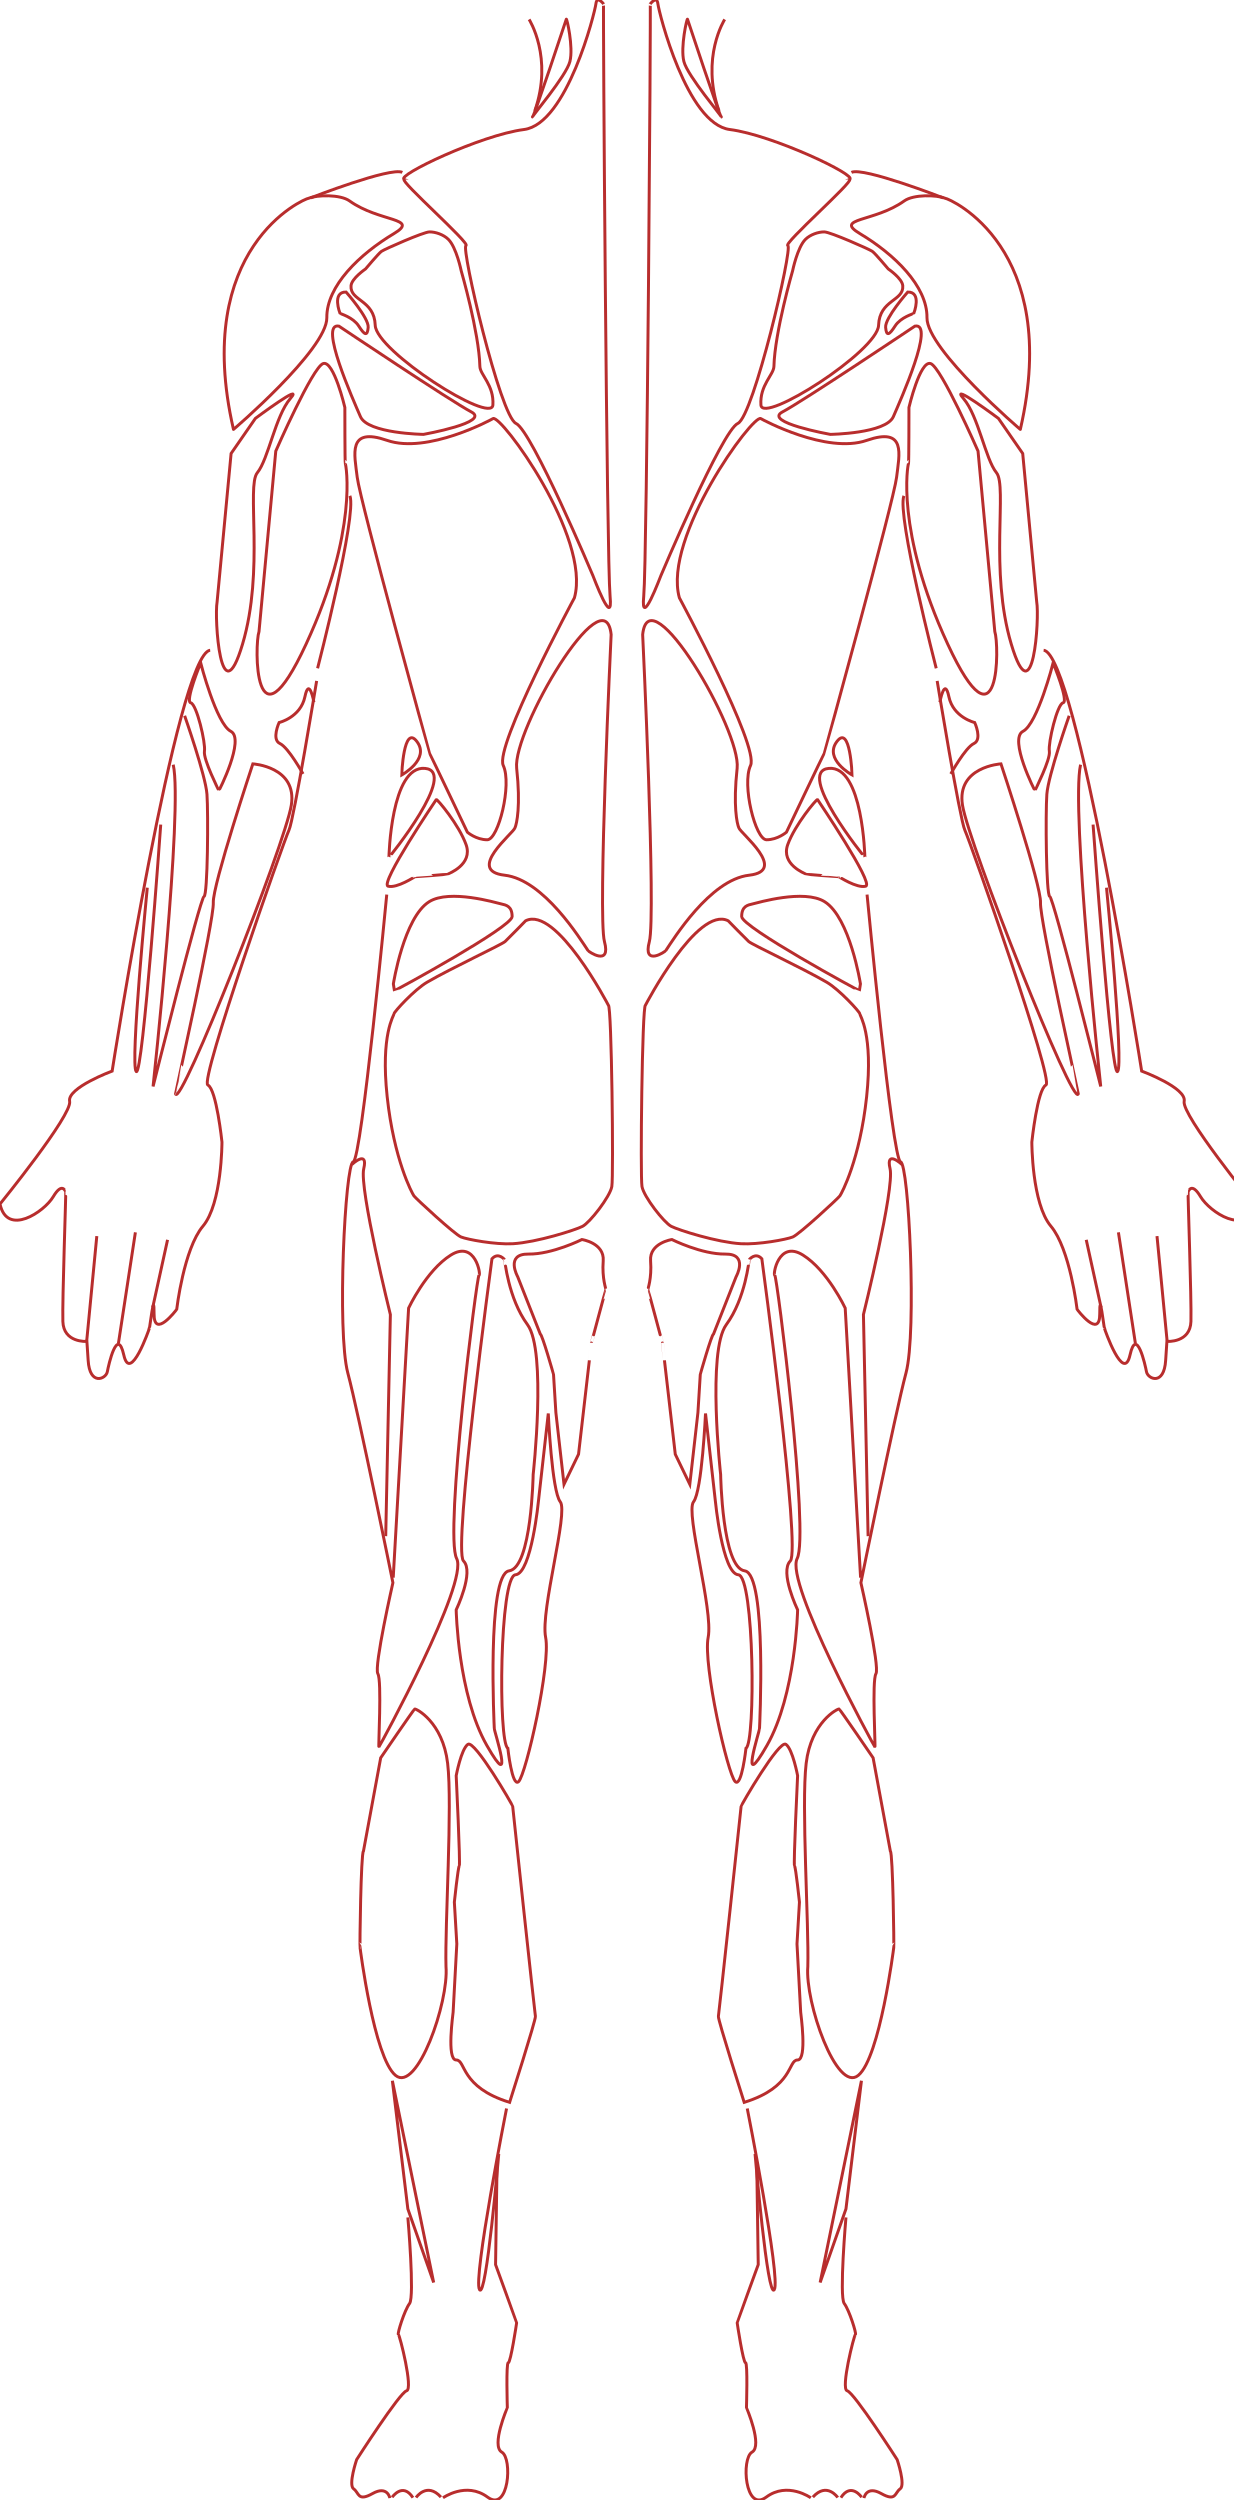
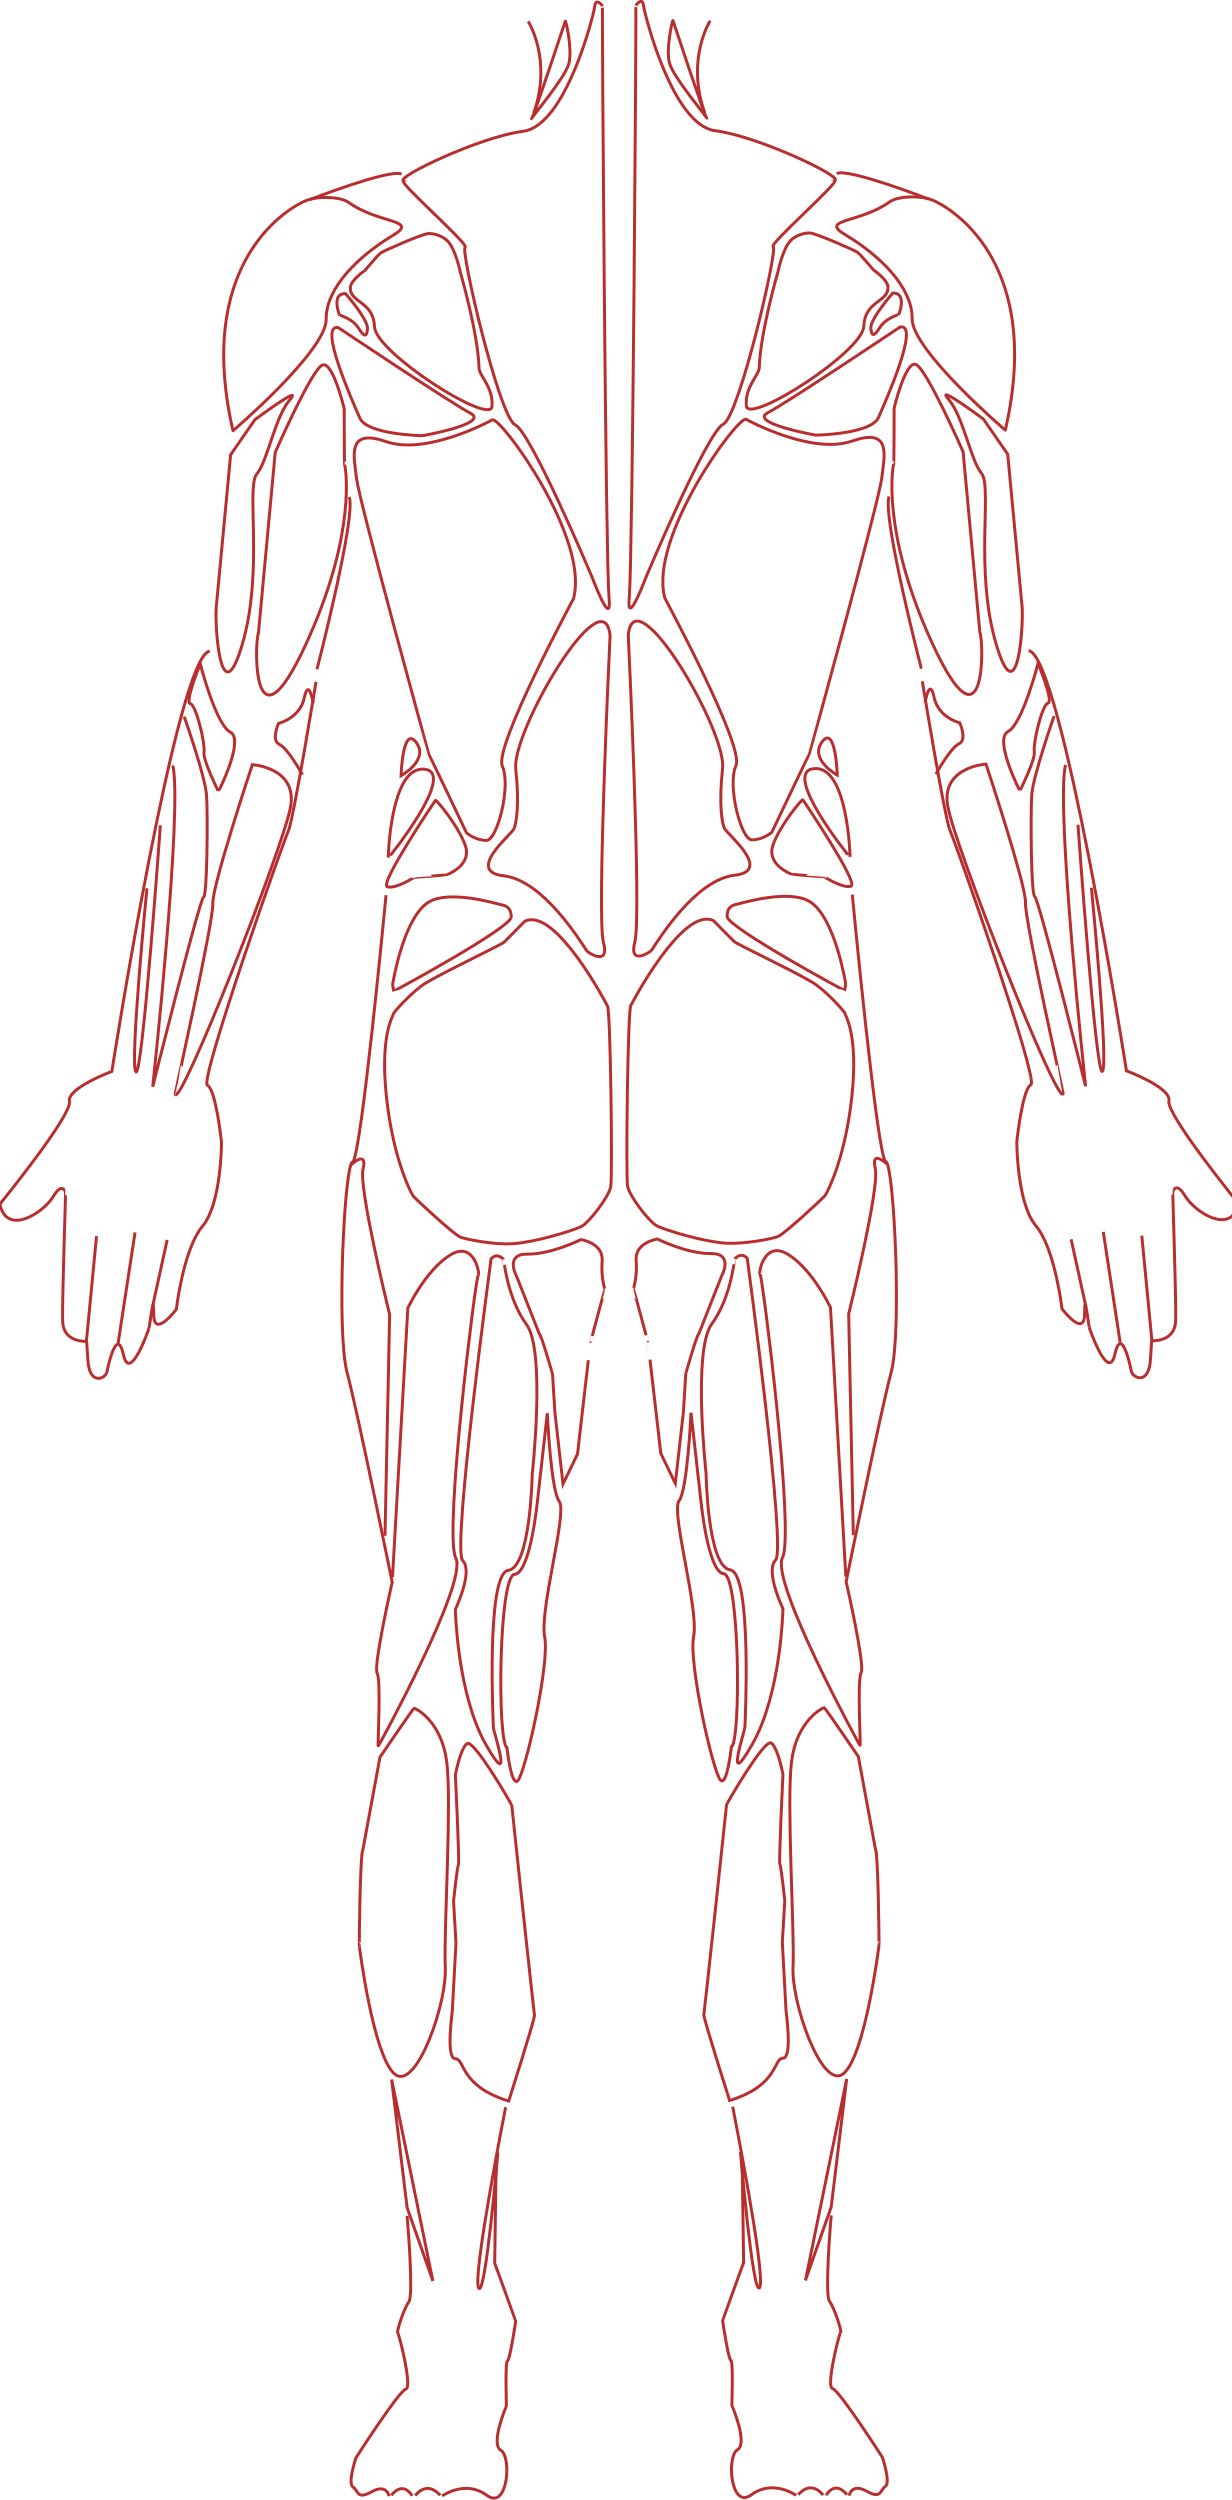
- <svg xmlns="http://www.w3.org/2000/svg" viewBox="-1250.353 -150.496 414.973 840.937">
-   <g transform="matrix(1, 0, 0, 1, 1030.671, -462.7003)">
+ <svg xmlns="http://www.w3.org/2000/svg" viewBox="-1189.572 -411.476 414.973 842.237">
+   <g transform="matrix(1, 0, 0, 1, 1091.412, -723.015)">
    <g>
      <path style="fill: rgb(216, 216, 216); fill-opacity: 0; stroke: rgb(184, 45, 45);" d="M -2193.897 524.614 C -2195.43 529.075 -2195.722 567.001 -2178.043 528.82 C -2160.364 490.639 -2164.701 468.19 -2164.863 468.19 C -2165.025 468.19 -2165.024 449.262 -2165.024 449.262 C -2165.024 449.262 -2168.745 433.363 -2172.304 434.495 C -2175.863 435.627 -2188.26 463.939 -2188.26 463.939 L -2193.897 524.614 Z" />
+       <path style="fill: rgb(216, 216, 216); stroke: rgb(0, 0, 0); fill-opacity: 0; stroke-opacity: 0;" d="M -2170.604 424.391 L -2202.944 457.722 L -2211.229 529.24 L -2196.119 552.87 L -2172.379 536.368 L -2161.003 476.44 L -2170.604 424.391 Z" />
      <path style="fill: rgb(216, 216, 216); fill-opacity: 0; stroke: rgb(184, 45, 45);" d="M -2208 514.688 C -2208.953 519.97 -2206.867 553.757 -2199.445 528.886 C -2192.023 504.015 -2198.188 475.748 -2194.468 471.219 C -2190.748 466.69 -2188.385 452.098 -2183.37 446.274 C -2178.355 440.45 -2195.115 452.938 -2195.115 452.938 L -2203.288 464.748 L -2208 514.688 Z" />
      <path style="fill: rgb(216, 216, 216); fill-opacity: 0; stroke: rgb(184, 45, 45);" d="M -2174.196 537.006 C -2174.196 537.006 -2160.894 485.462 -2163.322 478.988" />
    </g>
    <g transform="matrix(1, 0, 0, 1, -0.229836, 1.784267)">
      <path style="fill: rgb(216, 216, 216); fill-opacity: 0; stroke: rgb(184, 45, 45);" d="M -2175.207 546.622 C -2175.207 546.622 -2176.782 537.819 -2178.229 544.784 C -2179.676 551.749 -2186.913 553.468 -2186.913 553.468 C -2186.913 553.468 -2189.536 559.167 -2186.641 560.524 C -2183.746 561.881 -2178.862 570.746 -2178.862 570.746" />
      <path style="fill: rgb(216, 216, 216); fill-opacity: 0; stroke: rgb(184, 45, 45);" d="M -2213.291 533.438 C -2213.291 533.438 -2208.045 553.881 -2203.16 556.414 C -2198.275 558.947 -2207.21 576.677 -2207.21 576.405 C -2207.21 576.133 -2212.477 565.912 -2212.025 563.108 C -2211.573 560.304 -2214.648 547.278 -2216.638 546.825 C -2218.628 546.372 -2213.291 533.438 -2213.291 533.438 Z" />
      <path style="fill: rgb(216, 216, 216); fill-opacity: 0; stroke: rgb(184, 45, 45);" d="M -2218.685 551.185 C -2218.685 551.185 -2211.629 571.267 -2211.177 577.599 C -2210.725 583.931 -2210.911 611.644 -2212.178 612.006 C -2213.445 612.368 -2229.306 675.883 -2229.306 675.883 C -2229.306 675.883 -2219.175 582.473 -2222.522 567.638" />
      <path style="fill: rgb(216, 216, 216); fill-opacity: 0; stroke: rgb(184, 45, 45);" d="M -2174.286 539.463 C -2174.286 539.463 -2181.942 586.197 -2183.603 589.673 C -2185.264 593.149 -2213.752 674.049 -2210.875 675.402 C -2207.998 676.755 -2206.132 694.575 -2206.132 694.575 C -2206.132 694.575 -2206.105 715.258 -2212.542 722.881 C -2218.979 730.504 -2221.351 750.83 -2221.351 750.83 C -2221.513 751.122 -2229.039 760.987 -2228.973 752.355 C -2228.907 743.723 -2230.416 757.29 -2230.563 757.263 C -2230.583 757.392 -2236.974 775.992 -2239.153 766.209 C -2241.332 756.426 -2244.27 769.539 -2244.693 771.839 C -2245.145 774.298 -2250.625 776.68 -2251.143 768.009 C -2251.661 759.338 -2251.611 761.636 -2251.611 761.636 C -2251.611 761.636 -2259.433 762.192 -2259.649 754.902 C -2259.865 747.612 -2258.547 711.252 -2258.69 711.252 C -2258.833 711.252 -2259.828 707.838 -2262.886 712.959 C -2265.944 718.08 -2278.393 726.474 -2280.795 715.425 C -2280.795 715.425 -2256.457 685.459 -2257.37 680.895 C -2258.283 676.331 -2243.071 670.704 -2243.071 670.704 C -2243.071 670.704 -2221.087 530.243 -2210.1 529.144" />
      <path style="fill: rgb(216, 216, 216); fill-opacity: 0; stroke: rgb(184, 45, 45);" d="M -2226.728 587.786 C -2226.728 587.786 -2232.789 672.868 -2234.96 670.878 C -2237.131 668.888 -2231.251 609.015 -2231.251 609.015" />
      <path style="fill: rgb(216, 216, 216); fill-opacity: 0; stroke: rgb(184, 45, 45);" d="M -2221.755 678.359 C -2221.847 678.369 -2208.748 619.84 -2209.047 614.078 C -2209.346 608.316 -2195.742 567.364 -2195.742 567.364 C -2195.742 567.364 -2180.751 568.274 -2182.804 581.256 C -2184.857 594.238 -2220.198 683.672 -2221.755 678.359 Z" />
      <path style="fill: rgb(216, 216, 216); fill-opacity: 0; stroke: rgb(184, 45, 45);" d="M -2251.611 761.284 L -2248.232 726.212" />
+       <polygon style="fill: rgb(216, 216, 216); stroke: rgb(0, 0, 0); fill-opacity: 0; stroke-opacity: 0;" points="-2210.57 526.65 -2195.576 549.612 -2172.368 537.956 -2180.323 584.405 -2209.235 673.296 -2204.566 695.115 -2207.237 716.529 -2218.55 743.444 -2220.885 755.116 -2246.564 775.049 -2260.033 756.912 -2218.67 539.903" />
      <path style="fill: rgb(216, 216, 216); fill-opacity: 0; stroke: rgb(184, 45, 45);" d="M -2235.253 724.948 L -2240.962 762.292" />
      <path style="fill: rgb(216, 216, 216); fill-opacity: 0; stroke: rgb(184, 45, 45);" d="M -2229.43 750.239 L -2224.432 727.462" />
    </g>
    <g>
      <path style="fill: rgb(216, 216, 216); stroke: rgb(184, 45, 45); fill-opacity: 0;" d="M -2176.555 378.767 C -2176.555 378.767 -2149.668 368.302 -2145.687 370.188" />
+       <polygon style="fill: rgb(216, 216, 216); stroke: rgb(0, 0, 0); fill-opacity: 0; stroke-opacity: 0;" points="-2202.87 459.962 -2170.519 425.016 -2164.637 403.045 -2135.227 384.188 -2146.645 369.483 -2184.186 379.69 -2196.469 394.914 -2206.33 413.944" />
      <path style="fill: rgb(216, 216, 216); fill-opacity: 0; stroke: rgb(184, 45, 45);" d="M -2202.49 456.648 C -2203.297 457.38 -2170.954 429.806 -2171.09 419.09 C -2171.226 408.374 -2159.966 397.633 -2148.55 390.804 C -2139.641 385.474 -2153.472 386.961 -2163.451 379.784 C -2166.564 377.545 -2174.374 377.758 -2177.15 378.879 C -2178.828 379.043 -2216.531 395.521 -2202.49 456.648 Z" />
    </g>
    <g>
      <path style="fill: rgb(216, 216, 216); fill-opacity: 0; stroke: rgb(184, 45, 45);" d="M -2145.889 572.88 C -2145.889 572.88 -2136.28 567.607 -2140.791 561.63 C -2145.302 555.653 -2145.889 572.821 -2145.889 572.88 Z" />
      <path style="fill: rgb(216, 216, 216); fill-opacity: 0; stroke: rgb(184, 45, 45);" d="M -2150.198 600.598 C -2150.198 600.598 -2149.547 569.693 -2138.095 570.669 C -2126.643 571.645 -2150.198 600.729 -2150.198 600.598 Z" />
      <path style="fill: rgb(216, 216, 216); fill-opacity: 0; stroke: rgb(184, 45, 45);" d="M -2134.27 581.153 C -2134.27 581.153 -2153.464 609.521 -2150.471 610.302 C -2147.478 611.083 -2141.427 607.048 -2141.427 607.113 C -2141.427 607.178 -2130.431 606.333 -2130.301 606.202 C -2130.171 606.071 -2121.843 603.014 -2124.25 596.313 C -2126.657 589.612 -2133.945 580.957 -2134.27 581.153 Z" />
    </g>
    <g>
      <path style="fill: rgb(216, 216, 216); fill-opacity: 0; stroke: rgb(184, 45, 45);" d="M -2145.054 372.539 C -2147.985 371.318 -2119.236 357.618 -2104.761 355.772 C -2090.286 353.926 -2080.909 316.35 -2080.572 313.467 C -2080.235 310.584 -2077.998 313.538 -2077.998 313.538 C -2078.234 312.988 -2076.919 501.201 -2075.81 512.757 C -2074.701 524.313 -2081.483 506.013 -2081.544 505.921 C -2081.544 505.921 -2102.127 457.076 -2107.454 454.637 C -2112.781 452.198 -2126.003 395.404 -2124.283 394.831 C -2122.563 394.258 -2146.706 372.999 -2145.054 372.539 Z" />
      <path style="fill: rgb(216, 216, 216); fill-opacity: 0; stroke: rgb(184, 45, 45);" d="M -2164.614 410.437 C -2164.614 410.437 -2156.924 419.143 -2157.179 422.321 C -2157.434 425.499 -2158.45 424.863 -2160.356 421.876 C -2162.262 418.889 -2166.585 417.745 -2166.648 417.618 C -2166.711 417.491 -2169.445 410.373 -2164.614 410.437 Z" />
      <path style="fill: rgb(216, 216, 216); fill-opacity: 0; stroke: rgb(184, 45, 45);" d="M -2167.029 421.903 C -2167.029 421.903 -2129.172 447.259 -2122.499 450.756 C -2115.826 454.253 -2138.557 458.319 -2138.557 458.319 C -2138.557 458.319 -2157.306 458.065 -2159.784 452.345 C -2162.262 446.625 -2173.893 420.568 -2167.029 421.903 Z" />
      <path style="fill: rgb(216, 216, 216); fill-opacity: 0; stroke: rgb(184, 45, 45);" d="M -2158.152 402.734 C -2158.152 402.734 -2162.746 405.871 -2162.943 408.315 C -2163.361 413.498 -2155.098 412.98 -2154.809 421.626 C -2154.52 430.272 -2115.663 455.106 -2115.23 448.428 C -2114.797 441.75 -2119.534 438.293 -2119.606 435.445 C -2119.898 423.925 -2125.894 403.278 -2125.894 403.278 C -2125.894 403.278 -2127.509 395.384 -2130.217 392.711 C -2131.834 391.115 -2134.54 390.188 -2136.557 390.213 C -2138.574 390.238 -2151.674 396.024 -2152.696 396.745 C -2153.718 397.466 -2157.98 402.605 -2158.172 402.797" />
      <path style="fill: rgb(216, 216, 216); fill-opacity: 0; stroke: rgb(184, 45, 45);" d="M -2075.452 525.654 C -2075.452 525.654 -2079.994 620.343 -2077.701 628.936 C -2075.408 637.529 -2083.18 632.24 -2083.248 631.934 C -2085.679 628.342 -2098.065 608.099 -2111.279 606.6 C -2124.493 605.101 -2108.218 592.392 -2107.792 590.644 C -2107.207 589.306 -2105.842 583.354 -2107.231 570.624 C -2108.62 557.894 -2077.636 505.118 -2075.452 525.654 Z" />
      <path style="fill: rgb(216, 216, 216); fill-opacity: 0; stroke: rgb(184, 45, 45);" d="M -2087.803 513.293 C -2087.803 513.293 -2114.732 563.262 -2111.74 569.695 C -2108.748 576.128 -2113.386 594.68 -2117.126 594.68 C -2120.866 594.68 -2123.813 592.137 -2123.813 592.137 C -2123.813 592.137 -2136.276 565.955 -2136.426 565.806 C -2136.576 565.657 -2159.955 480.483 -2160.864 472.76 C -2161.773 465.037 -2164.265 455.671 -2150.788 460.344 C -2137.311 465.017 -2115.704 453.35 -2115.202 453.013 C -2112.663 451.307 -2082.118 492.959 -2087.803 513.293 Z" />
+       <path style="fill: rgb(216, 216, 216); stroke: rgb(0, 0, 0); fill-opacity: 0; stroke-opacity: 0;" d="M -2075.348 641.519 L -2110.507 610.99 L -2153.586 611.435 L -2146.433 526.119 C -2146.38 527.239 -2168.508 431.744 -2169.637 425.811 L -2167.287 410.38 L -2150.574 394.21 L -2134.812 385.65 L -2147.685 369.897 L -2101.35 351.528 L -2087.998 337.268 L -2078.18 338.758 L -2075.348 641.519 Z" />
    </g>
    <g>
      <path style="fill: rgb(216, 216, 216); fill-opacity: 0; stroke: rgb(184, 45, 45);" d="M -2090.533 318.672 C -2090.533 318.672 -2101.362 351.428 -2101.903 351.563 C -2102.444 351.698 -2090.533 337.757 -2089.315 332.884 C -2088.097 328.011 -2090.398 318.131 -2090.533 318.672 Z" />
+       <polygon style="fill: rgb(216, 216, 216); stroke: rgb(0, 0, 0); fill-opacity: 0; stroke-opacity: 0;" points="-2102.669 350.897 -2076.778 338.189 -2077.062 310.329 -2104.85 318.011" />
      <path style="fill: rgb(216, 216, 216); fill-opacity: 0; stroke: rgb(184, 45, 45);" d="M -2103.047 318.736 C -2103.047 318.736 -2094.855 331.541 -2101.138 349.516" />
    </g>
    <g>
      <path style="fill: rgb(216, 216, 216); fill-opacity: 0; stroke: rgb(184, 45, 45);" d="M -2150.931 613.118 C -2150.931 613.118 -2159.437 702.55 -2162.196 703.01 C -2164.955 703.47 -2167.714 760.228 -2164.035 774.022 C -2160.356 787.816 -2148.862 844.602 -2148.862 844.602 C -2148.862 844.602 -2155.299 872.909 -2153.92 875.208 C -2152.541 877.507 -2153.823 900.105 -2153.565 899.847 C -2153.307 899.589 -2123.238 844.547 -2127.421 836.459 C -2131.604 828.371 -2120.597 741.025 -2119.891 741.142 C -2119.185 741.259 -2121.058 729.174 -2129.374 734.379 C -2137.69 739.584 -2143.58 752.211 -2143.58 752.211 L -2148.757 842.883" />
      <path style="fill: rgb(216, 216, 216); fill-opacity: 0; stroke: rgb(184, 45, 45);" d="M -2151.279 828.932 L -2149.714 754.404 C -2149.714 754.404 -2160.234 711.915 -2158.672 705.326 C -2157.11 698.737 -2162.683 703.922 -2162.683 703.922" />
      <path style="fill: rgb(216, 216, 216); fill-opacity: 0; stroke: rgb(184, 45, 45);" d="M -2148.708 643.166 C -2148.708 643.166 -2145.182 620.8 -2136.63 615.496 C -2129.742 611.224 -2114.161 615.867 -2112.491 616.248 C -2110.821 616.629 -2108.763 616.976 -2108.759 620.509 C -2108.755 624.042 -2148.205 645.533 -2148.35 645.432 L -2148.708 643.166 Z" />
      <path style="fill: rgb(216, 216, 216); fill-opacity: 0; stroke: rgb(184, 45, 45);" d="M -2104.228 621.94 C -2104.228 621.94 -2109.976 627.847 -2111.114 628.902 C -2112.252 629.957 -2129.243 637.861 -2137.338 642.584 C -2141.671 645.112 -2148.47 652.587 -2148.47 653.183 C -2148.47 653.779 -2153.054 660.011 -2150.788 681.118 C -2148.522 702.225 -2142.429 713.569 -2141.791 714.464 C -2141.153 715.359 -2128.074 727.438 -2125.931 728.297 C -2123.788 729.156 -2114.364 730.901 -2108.521 730.563 C -2100.503 730.099 -2087.544 725.979 -2085.08 724.72 C -2082.616 723.461 -2075.841 714.759 -2075.225 711.335 C -2074.609 707.911 -2075.281 650.337 -2076.385 650.337 C -2076.385 650.337 -2093.869 616.709 -2104.228 621.94 Z" />
      <path style="fill: rgb(216, 216, 216); fill-opacity: 0; stroke: rgb(184, 45, 45);" d="M -2115.541 735.629 C -2115.541 735.629 -2128.781 833.609 -2125.114 837.276 C -2121.447 840.943 -2127.576 853.729 -2127.576 853.729 C -2127.576 853.729 -2127.017 882.2 -2117.266 899.32 C -2107.515 916.44 -2114.934 894.105 -2114.757 893.629 C -2114.757 893.629 -2117.363 841.669 -2109.777 840.599 C -2102.191 839.529 -2101.682 808.213 -2101.682 808.213 C -2101.682 808.213 -2097.07 766.651 -2103.582 757.792 C -2110.094 748.933 -2111.254 735.875 -2111.281 735.932 C -2111.281 735.932 -2113.381 733.232 -2115.541 735.629 Z" />
+       <polygon style="fill: rgb(216, 216, 216); stroke: rgb(0, 0, 0); fill-opacity: 0; stroke-opacity: 0;" points="-2153.818 904.495 -2137.13 880.013 -2105.862 918.61 -2093.457 859.259 -2084.12 796.625 -2075.169 742.845 -2074.315 641.103 -2110.257 609.874 -2153.506 611.995 -2165.398 760.914 -2150.482 849.303" />
      <path style="fill: rgb(216, 216, 216); fill-opacity: 0; stroke: rgb(184, 45, 45);" d="M -2106.583 911.497 C -2104.072 909.113 -2095.701 872.05 -2097.49 862.957 C -2099.279 853.864 -2089.738 820.94 -2092.571 817.363 C -2095.404 813.786 -2096.595 787.662 -2096.595 787.662 L -2099.875 816.878 C -2099.875 816.878 -2102.26 841.474 -2107.627 841.921 C -2112.994 842.368 -2113.496 898.364 -2110.202 900.281 C -2110.202 900.281 -2108.758 913.562 -2106.583 911.497 Z" />
      <path style="fill: rgb(216, 216, 216); fill-opacity: 0; stroke: rgb(184, 45, 45);" d="M -2099.27 760.991 L -2106.887 741.66 C -2106.887 741.66 -2111.209 733.929 -2103.249 734.042 C -2095.289 734.155 -2085.283 729.153 -2085.283 729.153 C -2085.283 729.153 -2077.664 730.29 -2078.119 736.317 C -2078.574 742.344 -2077.096 745.982 -2077.21 745.982 C -2077.324 745.982 -2082.099 764.062 -2082.099 763.948 C -2082.099 763.834 -2086.42 801.373 -2086.42 801.373 L -2091.309 811.493 C -2091.309 811.493 -2094.039 787.5 -2094.039 787.387 C -2094.039 787.274 -2094.834 774.662 -2094.834 774.549 C -2094.834 774.436 -2098.701 760.892 -2099.27 760.991 Z" />
    </g>
    <g>
      <path style="fill: rgb(216, 216, 216); fill-opacity: 0; stroke: rgb(184, 45, 45);" d="M -2152.967 903.499 C -2152.967 903.499 -2141.893 887.259 -2141.524 887.074 C -2141.155 886.889 -2132.112 891.319 -2130.451 905.345 C -2128.79 919.371 -2131.401 959.805 -2131.005 973.685 C -2130.007 985.67 -2140.714 1016.344 -2147.989 1010.301 C -2155.264 1004.258 -2159.901 967.383 -2159.901 967.383 C -2160.065 967.465 -2159.612 935.324 -2158.77 934.903 L -2152.967 903.499 Z" />
      <path style="fill: rgb(216, 216, 216); fill-opacity: 0; stroke: rgb(184, 45, 45);" d="M -2109.6 1019.383 C -2109.6 1019.383 -2100.718 991.496 -2100.925 990.463 C -2101.132 989.43 -2108.568 920.231 -2108.568 919.818 C -2108.568 919.405 -2121.375 897.303 -2123.647 898.955 C -2125.919 900.607 -2127.571 909.49 -2127.571 909.49 C -2127.571 909.49 -2126.126 939.442 -2126.539 939.855 C -2126.952 940.268 -2128.191 952.042 -2128.191 952.042 C -2128.191 952.042 -2127.365 965.882 -2127.365 966.089 C -2127.365 966.296 -2128.604 988.604 -2128.604 989.018 C -2128.604 989.432 -2130.876 1005.129 -2127.571 1005.129 C -2124.266 1005.129 -2126.332 1014.218 -2109.6 1019.383 Z" />
      <path style="fill: rgb(216, 216, 216); fill-opacity: 0; stroke: rgb(184, 45, 45);" d="M -2110.633 1021.449 C -2110.633 1021.449 -2121.994 1078.874 -2119.722 1082.385 C -2117.45 1085.896 -2113.254 1036.738 -2113.254 1036.738" />
      <path style="fill: rgb(216, 216, 216); fill-opacity: 0; stroke: rgb(184, 45, 45);" d="M -2149.044 1012.106 L -2135.151 1079.982 L -2143.834 1055.234 L -2149.045 1012.106" />
+       <polygon style="fill: rgb(216, 216, 216); stroke: rgb(0, 0, 0); fill-opacity: 0; stroke-opacity: 0;" points="-2154.862 904.232 -2137.251 878.496 -2104.472 919.089 -2099.203 993.864 -2111.798 1074.325 -2104.479 1097.004 -2110.266 1133.809 -2109.585 1153.141 -2164.219 1153.141 -2162.346 1135.171 -2146.178 1115.428 -2148.9 1094.324 -2145.497 1057.561 -2150.943 1011.204 -2161.369 973.761" />
      <path style="fill: rgb(216, 216, 216); fill-opacity: 0; stroke: rgb(184, 45, 45);" d="M -2143.834 1058.093 C -2143.834 1058.093 -2141.519 1084.723 -2143.255 1087.038 C -2144.991 1089.353 -2147.453 1097.314 -2147.018 1097.458 C -2146.583 1097.602 -2141.953 1115.839 -2144.269 1116.418 C -2146.585 1116.997 -2161.057 1139.556 -2161.057 1139.556 C -2161.057 1139.556 -2163.951 1148.095 -2162.07 1149.398 C -2160.189 1150.701 -2160.775 1153.816 -2155.721 1150.981 C -2150.667 1148.146 -2149.886 1152.501 -2149.886 1152.501" />
      <path style="fill: rgb(216, 216, 216); fill-opacity: 0; stroke: rgb(184, 45, 45);" d="M -2149.12 1152.219 C -2149.12 1152.219 -2145.578 1147.022 -2142.129 1152.357" />
      <path style="fill: rgb(216, 216, 216); fill-opacity: 0; stroke: rgb(184, 45, 45);" d="M -2141.071 1152.311 C -2141.071 1152.311 -2137.438 1146.93 -2132.701 1152.173" />
      <path style="fill: rgb(216, 216, 216); fill-opacity: 0; stroke: rgb(184, 45, 45);" d="M -2132.011 1152.403 C -2132.011 1152.403 -2124.192 1146.838 -2117.017 1152.173 C -2109.842 1157.508 -2108.555 1139.157 -2112.234 1137.042 C -2115.913 1134.927 -2110.372 1122.101 -2110.372 1122.055 C -2110.372 1122.009 -2110.832 1106.872 -2110.05 1106.964 C -2109.268 1107.056 -2107.245 1093.679 -2107.245 1093.541 C -2107.245 1093.403 -2114.328 1073.972 -2114.328 1073.972 L -2113.822 1039.779" />
    </g>
  </g>
-   <g transform="matrix(-1, 0, 0, 1, -3109.63, -462.7003)" style="">
+   <g transform="matrix(-1, 0, 0, 1, -3053.373, -723.207)" style="">
    <g>
      <path style="fill: rgb(216, 216, 216); fill-opacity: 0; stroke: rgb(184, 45, 45);" d="M -2193.897 524.614 C -2195.43 529.075 -2195.722 567.001 -2178.043 528.82 C -2160.364 490.639 -2164.701 468.19 -2164.863 468.19 C -2165.025 468.19 -2165.024 449.262 -2165.024 449.262 C -2165.024 449.262 -2168.745 433.363 -2172.304 434.495 C -2175.863 435.627 -2188.26 463.939 -2188.26 463.939 L -2193.897 524.614 Z" />
+       <path style="fill: rgb(216, 216, 216); stroke: rgb(0, 0, 0); fill-opacity: 0; stroke-opacity: 0;" d="M -2170.604 424.391 L -2202.944 457.722 L -2211.229 529.24 L -2196.119 552.87 L -2172.379 536.368 L -2161.003 476.44 L -2170.604 424.391 Z" />
      <path style="fill: rgb(216, 216, 216); fill-opacity: 0; stroke: rgb(184, 45, 45);" d="M -2208 514.688 C -2208.953 519.97 -2206.867 553.757 -2199.445 528.886 C -2192.023 504.015 -2198.188 475.748 -2194.468 471.219 C -2190.748 466.69 -2188.385 452.098 -2183.37 446.274 C -2178.355 440.45 -2195.115 452.938 -2195.115 452.938 L -2203.288 464.748 L -2208 514.688 Z" />
      <path style="fill: rgb(216, 216, 216); fill-opacity: 0; stroke: rgb(184, 45, 45);" d="M -2174.196 537.006 C -2174.196 537.006 -2160.894 485.462 -2163.322 478.988" />
    </g>
    <g transform="matrix(1, 0, 0, 1, -0.229836, 1.784267)">
      <path style="fill: rgb(216, 216, 216); fill-opacity: 0; stroke: rgb(184, 45, 45);" d="M -2175.207 546.622 C -2175.207 546.622 -2176.782 537.819 -2178.229 544.784 C -2179.676 551.749 -2186.913 553.468 -2186.913 553.468 C -2186.913 553.468 -2189.536 559.167 -2186.641 560.524 C -2183.746 561.881 -2178.862 570.746 -2178.862 570.746" />
      <path style="fill: rgb(216, 216, 216); fill-opacity: 0; stroke: rgb(184, 45, 45);" d="M -2213.291 533.438 C -2213.291 533.438 -2208.045 553.881 -2203.16 556.414 C -2198.275 558.947 -2207.21 576.677 -2207.21 576.405 C -2207.21 576.133 -2212.477 565.912 -2212.025 563.108 C -2211.573 560.304 -2214.648 547.278 -2216.638 546.825 C -2218.628 546.372 -2213.291 533.438 -2213.291 533.438 Z" />
      <path style="fill: rgb(216, 216, 216); fill-opacity: 0; stroke: rgb(184, 45, 45);" d="M -2218.685 551.185 C -2218.685 551.185 -2211.629 571.267 -2211.177 577.599 C -2210.725 583.931 -2210.911 611.644 -2212.178 612.006 C -2213.445 612.368 -2229.306 675.883 -2229.306 675.883 C -2229.306 675.883 -2219.175 582.473 -2222.522 567.638" />
      <path style="fill: rgb(216, 216, 216); fill-opacity: 0; stroke: rgb(184, 45, 45);" d="M -2174.286 539.463 C -2174.286 539.463 -2181.942 586.197 -2183.603 589.673 C -2185.264 593.149 -2213.752 674.049 -2210.875 675.402 C -2207.998 676.755 -2206.132 694.575 -2206.132 694.575 C -2206.132 694.575 -2206.105 715.258 -2212.542 722.881 C -2218.979 730.504 -2221.351 750.83 -2221.351 750.83 C -2221.513 751.122 -2229.039 760.987 -2228.973 752.355 C -2228.907 743.723 -2230.416 757.29 -2230.563 757.263 C -2230.583 757.392 -2236.974 775.992 -2239.153 766.209 C -2241.332 756.426 -2244.27 769.539 -2244.693 771.839 C -2245.145 774.298 -2250.625 776.68 -2251.143 768.009 C -2251.661 759.338 -2251.611 761.636 -2251.611 761.636 C -2251.611 761.636 -2259.433 762.192 -2259.649 754.902 C -2259.865 747.612 -2258.547 711.252 -2258.69 711.252 C -2258.833 711.252 -2259.828 707.838 -2262.886 712.959 C -2265.944 718.08 -2278.393 726.474 -2280.795 715.425 C -2280.795 715.425 -2256.457 685.459 -2257.37 680.895 C -2258.283 676.331 -2243.071 670.704 -2243.071 670.704 C -2243.071 670.704 -2221.087 530.243 -2210.1 529.144" />
      <path style="fill: rgb(216, 216, 216); fill-opacity: 0; stroke: rgb(184, 45, 45);" d="M -2226.728 587.786 C -2226.728 587.786 -2232.789 672.868 -2234.96 670.878 C -2237.131 668.888 -2231.251 609.015 -2231.251 609.015" />
      <path style="fill: rgb(216, 216, 216); fill-opacity: 0; stroke: rgb(184, 45, 45);" d="M -2221.755 678.359 C -2221.847 678.369 -2208.748 619.84 -2209.047 614.078 C -2209.346 608.316 -2195.742 567.364 -2195.742 567.364 C -2195.742 567.364 -2180.751 568.274 -2182.804 581.256 C -2184.857 594.238 -2220.198 683.672 -2221.755 678.359 Z" />
      <path style="fill: rgb(216, 216, 216); fill-opacity: 0; stroke: rgb(184, 45, 45);" d="M -2251.611 761.284 L -2248.232 726.212" />
+       <polygon style="fill: rgb(216, 216, 216); stroke: rgb(0, 0, 0); fill-opacity: 0; stroke-opacity: 0;" points="-2210.57 526.65 -2195.576 549.612 -2172.368 537.956 -2180.323 584.405 -2209.235 673.296 -2204.566 695.115 -2207.237 716.529 -2218.55 743.444 -2220.885 755.116 -2246.564 775.049 -2260.033 756.912 -2218.67 539.903" />
      <path style="fill: rgb(216, 216, 216); fill-opacity: 0; stroke: rgb(184, 45, 45);" d="M -2235.253 724.948 L -2240.962 762.292" />
      <path style="fill: rgb(216, 216, 216); fill-opacity: 0; stroke: rgb(184, 45, 45);" d="M -2229.43 750.239 L -2224.432 727.462" />
    </g>
    <g>
      <path style="fill: rgb(216, 216, 216); stroke: rgb(184, 45, 45); fill-opacity: 0;" d="M -2176.555 378.767 C -2176.555 378.767 -2149.668 368.302 -2145.687 370.188" />
+       <polygon style="fill: rgb(216, 216, 216); stroke: rgb(0, 0, 0); fill-opacity: 0; stroke-opacity: 0;" points="-2202.87 459.962 -2170.519 425.016 -2164.637 403.045 -2135.227 384.188 -2146.645 369.483 -2184.186 379.69 -2196.469 394.914 -2206.33 413.944" />
      <path style="fill: rgb(216, 216, 216); fill-opacity: 0; stroke: rgb(184, 45, 45);" d="M -2202.49 456.648 C -2203.297 457.38 -2170.954 429.806 -2171.09 419.09 C -2171.226 408.374 -2159.966 397.633 -2148.55 390.804 C -2139.641 385.474 -2153.472 386.961 -2163.451 379.784 C -2166.564 377.545 -2174.374 377.758 -2177.15 378.879 C -2178.828 379.043 -2216.531 395.521 -2202.49 456.648 Z" />
    </g>
    <g>
      <path style="fill: rgb(216, 216, 216); fill-opacity: 0; stroke: rgb(184, 45, 45);" d="M -2145.889 572.88 C -2145.889 572.88 -2136.28 567.607 -2140.791 561.63 C -2145.302 555.653 -2145.889 572.821 -2145.889 572.88 Z" />
      <path style="fill: rgb(216, 216, 216); fill-opacity: 0; stroke: rgb(184, 45, 45);" d="M -2150.198 600.598 C -2150.198 600.598 -2149.547 569.693 -2138.095 570.669 C -2126.643 571.645 -2150.198 600.729 -2150.198 600.598 Z" />
      <path style="fill: rgb(216, 216, 216); fill-opacity: 0; stroke: rgb(184, 45, 45);" d="M -2134.27 581.153 C -2134.27 581.153 -2153.464 609.521 -2150.471 610.302 C -2147.478 611.083 -2141.427 607.048 -2141.427 607.113 C -2141.427 607.178 -2130.431 606.333 -2130.301 606.202 C -2130.171 606.071 -2121.843 603.014 -2124.25 596.313 C -2126.657 589.612 -2133.945 580.957 -2134.27 581.153 Z" />
    </g>
    <g>
      <path style="fill: rgb(216, 216, 216); fill-opacity: 0; stroke: rgb(184, 45, 45);" d="M -2145.054 372.539 C -2147.985 371.318 -2119.236 357.618 -2104.761 355.772 C -2090.286 353.926 -2080.909 316.35 -2080.572 313.467 C -2080.235 310.584 -2077.998 313.538 -2077.998 313.538 C -2078.234 312.988 -2076.919 501.201 -2075.81 512.757 C -2074.701 524.313 -2081.483 506.013 -2081.544 505.921 C -2081.544 505.921 -2102.127 457.076 -2107.454 454.637 C -2112.781 452.198 -2126.003 395.404 -2124.283 394.831 C -2122.563 394.258 -2146.706 372.999 -2145.054 372.539 Z" />
      <path style="fill: rgb(216, 216, 216); fill-opacity: 0; stroke: rgb(184, 45, 45);" d="M -2164.614 410.437 C -2164.614 410.437 -2156.924 419.143 -2157.179 422.321 C -2157.434 425.499 -2158.45 424.863 -2160.356 421.876 C -2162.262 418.889 -2166.585 417.745 -2166.648 417.618 C -2166.711 417.491 -2169.445 410.373 -2164.614 410.437 Z" />
      <path style="fill: rgb(216, 216, 216); fill-opacity: 0; stroke: rgb(184, 45, 45);" d="M -2167.029 421.903 C -2167.029 421.903 -2129.172 447.259 -2122.499 450.756 C -2115.826 454.253 -2138.557 458.319 -2138.557 458.319 C -2138.557 458.319 -2157.306 458.065 -2159.784 452.345 C -2162.262 446.625 -2173.893 420.568 -2167.029 421.903 Z" />
      <path style="fill: rgb(216, 216, 216); fill-opacity: 0; stroke: rgb(184, 45, 45);" d="M -2158.152 402.734 C -2158.152 402.734 -2162.746 405.871 -2162.943 408.315 C -2163.361 413.498 -2155.098 412.98 -2154.809 421.626 C -2154.52 430.272 -2115.663 455.106 -2115.23 448.428 C -2114.797 441.75 -2119.534 438.293 -2119.606 435.445 C -2119.898 423.925 -2125.894 403.278 -2125.894 403.278 C -2125.894 403.278 -2127.509 395.384 -2130.217 392.711 C -2131.834 391.115 -2134.54 390.188 -2136.557 390.213 C -2138.574 390.238 -2151.674 396.024 -2152.696 396.745 C -2153.718 397.466 -2157.98 402.605 -2158.172 402.797" />
      <path style="fill: rgb(216, 216, 216); fill-opacity: 0; stroke: rgb(184, 45, 45);" d="M -2075.452 525.654 C -2075.452 525.654 -2079.994 620.343 -2077.701 628.936 C -2075.408 637.529 -2083.18 632.24 -2083.248 631.934 C -2085.679 628.342 -2098.065 608.099 -2111.279 606.6 C -2124.493 605.101 -2108.218 592.392 -2107.792 590.644 C -2107.207 589.306 -2105.842 583.354 -2107.231 570.624 C -2108.62 557.894 -2077.636 505.118 -2075.452 525.654 Z" />
      <path style="fill: rgb(216, 216, 216); fill-opacity: 0; stroke: rgb(184, 45, 45);" d="M -2087.803 513.293 C -2087.803 513.293 -2114.732 563.262 -2111.74 569.695 C -2108.748 576.128 -2113.386 594.68 -2117.126 594.68 C -2120.866 594.68 -2123.813 592.137 -2123.813 592.137 C -2123.813 592.137 -2136.276 565.955 -2136.426 565.806 C -2136.576 565.657 -2159.955 480.483 -2160.864 472.76 C -2161.773 465.037 -2164.265 455.671 -2150.788 460.344 C -2137.311 465.017 -2115.704 453.35 -2115.202 453.013 C -2112.663 451.307 -2082.118 492.959 -2087.803 513.293 Z" />
+       <path style="fill: rgb(216, 216, 216); stroke: rgb(0, 0, 0); fill-opacity: 0; stroke-opacity: 0;" d="M -2075.348 641.519 L -2110.507 610.99 L -2153.586 611.435 L -2146.433 526.119 C -2146.38 527.239 -2168.508 431.744 -2169.637 425.811 L -2167.287 410.38 L -2150.574 394.21 L -2134.812 385.65 L -2147.685 369.897 L -2101.35 351.528 L -2087.998 337.268 L -2078.18 338.758 L -2075.348 641.519 Z" />
    </g>
    <g>
      <path style="fill: rgb(216, 216, 216); fill-opacity: 0; stroke: rgb(184, 45, 45);" d="M -2090.533 318.672 C -2090.533 318.672 -2101.362 351.428 -2101.903 351.563 C -2102.444 351.698 -2090.533 337.757 -2089.315 332.884 C -2088.097 328.011 -2090.398 318.131 -2090.533 318.672 Z" />
+       <polygon style="fill: rgb(216, 216, 216); stroke: rgb(0, 0, 0); fill-opacity: 0; stroke-opacity: 0;" points="-2102.669 350.897 -2076.778 338.189 -2077.062 310.329 -2104.85 318.011" />
      <path style="fill: rgb(216, 216, 216); fill-opacity: 0; stroke: rgb(184, 45, 45);" d="M -2103.047 318.736 C -2103.047 318.736 -2094.855 331.541 -2101.138 349.516" />
    </g>
    <g>
      <path style="fill: rgb(216, 216, 216); fill-opacity: 0; stroke: rgb(184, 45, 45);" d="M -2150.931 613.118 C -2150.931 613.118 -2159.437 702.55 -2162.196 703.01 C -2164.955 703.47 -2167.714 760.228 -2164.035 774.022 C -2160.356 787.816 -2148.862 844.602 -2148.862 844.602 C -2148.862 844.602 -2155.299 872.909 -2153.92 875.208 C -2152.541 877.507 -2153.823 900.105 -2153.565 899.847 C -2153.307 899.589 -2123.238 844.547 -2127.421 836.459 C -2131.604 828.371 -2120.597 741.025 -2119.891 741.142 C -2119.185 741.259 -2121.058 729.174 -2129.374 734.379 C -2137.69 739.584 -2143.58 752.211 -2143.58 752.211 L -2148.757 842.883" />
      <path style="fill: rgb(216, 216, 216); fill-opacity: 0; stroke: rgb(184, 45, 45);" d="M -2151.279 828.932 L -2149.714 754.404 C -2149.714 754.404 -2160.234 711.915 -2158.672 705.326 C -2157.11 698.737 -2162.683 703.922 -2162.683 703.922" />
      <path style="fill: rgb(216, 216, 216); fill-opacity: 0; stroke: rgb(184, 45, 45);" d="M -2148.708 643.166 C -2148.708 643.166 -2145.182 620.8 -2136.63 615.496 C -2129.742 611.224 -2114.161 615.867 -2112.491 616.248 C -2110.821 616.629 -2108.763 616.976 -2108.759 620.509 C -2108.755 624.042 -2148.205 645.533 -2148.35 645.432 L -2148.708 643.166 Z" />
      <path style="fill: rgb(216, 216, 216); fill-opacity: 0; stroke: rgb(184, 45, 45);" d="M -2104.228 621.94 C -2104.228 621.94 -2109.976 627.847 -2111.114 628.902 C -2112.252 629.957 -2129.243 637.861 -2137.338 642.584 C -2141.671 645.112 -2148.47 652.587 -2148.47 653.183 C -2148.47 653.779 -2153.054 660.011 -2150.788 681.118 C -2148.522 702.225 -2142.429 713.569 -2141.791 714.464 C -2141.153 715.359 -2128.074 727.438 -2125.931 728.297 C -2123.788 729.156 -2114.364 730.901 -2108.521 730.563 C -2100.503 730.099 -2087.544 725.979 -2085.08 724.72 C -2082.616 723.461 -2075.841 714.759 -2075.225 711.335 C -2074.609 707.911 -2075.281 650.337 -2076.385 650.337 C -2076.385 650.337 -2093.869 616.709 -2104.228 621.94 Z" />
      <path style="fill: rgb(216, 216, 216); fill-opacity: 0; stroke: rgb(184, 45, 45);" d="M -2115.541 735.629 C -2115.541 735.629 -2128.781 833.609 -2125.114 837.276 C -2121.447 840.943 -2127.576 853.729 -2127.576 853.729 C -2127.576 853.729 -2127.017 882.2 -2117.266 899.32 C -2107.515 916.44 -2114.934 894.105 -2114.757 893.629 C -2114.757 893.629 -2117.363 841.669 -2109.777 840.599 C -2102.191 839.529 -2101.682 808.213 -2101.682 808.213 C -2101.682 808.213 -2097.07 766.651 -2103.582 757.792 C -2110.094 748.933 -2111.254 735.875 -2111.281 735.932 C -2111.281 735.932 -2113.381 733.232 -2115.541 735.629 Z" />
+       <polygon style="fill: rgb(216, 216, 216); stroke: rgb(0, 0, 0); fill-opacity: 0; stroke-opacity: 0;" points="-2153.818 904.495 -2137.13 880.013 -2105.862 918.61 -2093.457 859.259 -2084.12 796.625 -2075.169 742.845 -2074.315 641.103 -2110.257 609.874 -2153.506 611.995 -2165.398 760.914 -2150.482 849.303" />
      <path style="fill: rgb(216, 216, 216); fill-opacity: 0; stroke: rgb(184, 45, 45);" d="M -2106.583 911.497 C -2104.072 909.113 -2095.701 872.05 -2097.49 862.957 C -2099.279 853.864 -2089.738 820.94 -2092.571 817.363 C -2095.404 813.786 -2096.595 787.662 -2096.595 787.662 L -2099.875 816.878 C -2099.875 816.878 -2102.26 841.474 -2107.627 841.921 C -2112.994 842.368 -2113.496 898.364 -2110.202 900.281 C -2110.202 900.281 -2108.758 913.562 -2106.583 911.497 Z" />
      <path style="fill: rgb(216, 216, 216); fill-opacity: 0; stroke: rgb(184, 45, 45);" d="M -2099.27 760.991 L -2106.887 741.66 C -2106.887 741.66 -2111.209 733.929 -2103.249 734.042 C -2095.289 734.155 -2085.283 729.153 -2085.283 729.153 C -2085.283 729.153 -2077.664 730.29 -2078.119 736.317 C -2078.574 742.344 -2077.096 745.982 -2077.21 745.982 C -2077.324 745.982 -2082.099 764.062 -2082.099 763.948 C -2082.099 763.834 -2086.42 801.373 -2086.42 801.373 L -2091.309 811.493 C -2091.309 811.493 -2094.039 787.5 -2094.039 787.387 C -2094.039 787.274 -2094.834 774.662 -2094.834 774.549 C -2094.834 774.436 -2098.701 760.892 -2099.27 760.991 Z" />
    </g>
    <g>
      <path style="fill: rgb(216, 216, 216); fill-opacity: 0; stroke: rgb(184, 45, 45);" d="M -2152.967 903.499 C -2152.967 903.499 -2141.893 887.259 -2141.524 887.074 C -2141.155 886.889 -2132.112 891.319 -2130.451 905.345 C -2128.79 919.371 -2131.401 959.805 -2131.005 973.685 C -2130.007 985.67 -2140.714 1016.344 -2147.989 1010.301 C -2155.264 1004.258 -2159.901 967.383 -2159.901 967.383 C -2160.065 967.465 -2159.612 935.324 -2158.77 934.903 L -2152.967 903.499 Z" />
      <path style="fill: rgb(216, 216, 216); fill-opacity: 0; stroke: rgb(184, 45, 45);" d="M -2109.6 1019.383 C -2109.6 1019.383 -2100.718 991.496 -2100.925 990.463 C -2101.132 989.43 -2108.568 920.231 -2108.568 919.818 C -2108.568 919.405 -2121.375 897.303 -2123.647 898.955 C -2125.919 900.607 -2127.571 909.49 -2127.571 909.49 C -2127.571 909.49 -2126.126 939.442 -2126.539 939.855 C -2126.952 940.268 -2128.191 952.042 -2128.191 952.042 C -2128.191 952.042 -2127.365 965.882 -2127.365 966.089 C -2127.365 966.296 -2128.604 988.604 -2128.604 989.018 C -2128.604 989.432 -2130.876 1005.129 -2127.571 1005.129 C -2124.266 1005.129 -2126.332 1014.218 -2109.6 1019.383 Z" />
      <path style="fill: rgb(216, 216, 216); fill-opacity: 0; stroke: rgb(184, 45, 45);" d="M -2110.633 1021.449 C -2110.633 1021.449 -2121.994 1078.874 -2119.722 1082.385 C -2117.45 1085.896 -2113.254 1036.738 -2113.254 1036.738" />
      <path style="fill: rgb(216, 216, 216); fill-opacity: 0; stroke: rgb(184, 45, 45);" d="M -2149.044 1012.106 L -2135.151 1079.982 L -2143.834 1055.234 L -2149.045 1012.106" />
+       <polygon style="fill: rgb(216, 216, 216); stroke: rgb(0, 0, 0); fill-opacity: 0; stroke-opacity: 0;" points="-2154.862 904.232 -2137.251 878.496 -2104.472 919.089 -2099.203 993.864 -2111.798 1074.325 -2104.479 1097.004 -2110.266 1133.809 -2109.585 1153.141 -2164.219 1153.141 -2162.346 1135.171 -2146.178 1115.428 -2148.9 1094.324 -2145.497 1057.561 -2150.943 1011.204 -2161.369 973.761" />
      <path style="fill: rgb(216, 216, 216); fill-opacity: 0; stroke: rgb(184, 45, 45);" d="M -2143.834 1058.093 C -2143.834 1058.093 -2141.519 1084.723 -2143.255 1087.038 C -2144.991 1089.353 -2147.453 1097.314 -2147.018 1097.458 C -2146.583 1097.602 -2141.953 1115.839 -2144.269 1116.418 C -2146.585 1116.997 -2161.057 1139.556 -2161.057 1139.556 C -2161.057 1139.556 -2163.951 1148.095 -2162.07 1149.398 C -2160.189 1150.701 -2160.775 1153.816 -2155.721 1150.981 C -2150.667 1148.146 -2149.886 1152.501 -2149.886 1152.501" />
      <path style="fill: rgb(216, 216, 216); fill-opacity: 0; stroke: rgb(184, 45, 45);" d="M -2149.12 1152.219 C -2149.12 1152.219 -2145.578 1147.022 -2142.129 1152.357" />
      <path style="fill: rgb(216, 216, 216); fill-opacity: 0; stroke: rgb(184, 45, 45);" d="M -2141.071 1152.311 C -2141.071 1152.311 -2137.438 1146.93 -2132.701 1152.173" />
      <path style="fill: rgb(216, 216, 216); fill-opacity: 0; stroke: rgb(184, 45, 45);" d="M -2132.011 1152.403 C -2132.011 1152.403 -2124.192 1146.838 -2117.017 1152.173 C -2109.842 1157.508 -2108.555 1139.157 -2112.234 1137.042 C -2115.913 1134.927 -2110.372 1122.101 -2110.372 1122.055 C -2110.372 1122.009 -2110.832 1106.872 -2110.05 1106.964 C -2109.268 1107.056 -2107.245 1093.679 -2107.245 1093.541 C -2107.245 1093.403 -2114.328 1073.972 -2114.328 1073.972 L -2113.822 1039.779" />
    </g>
  </g>
</svg>
